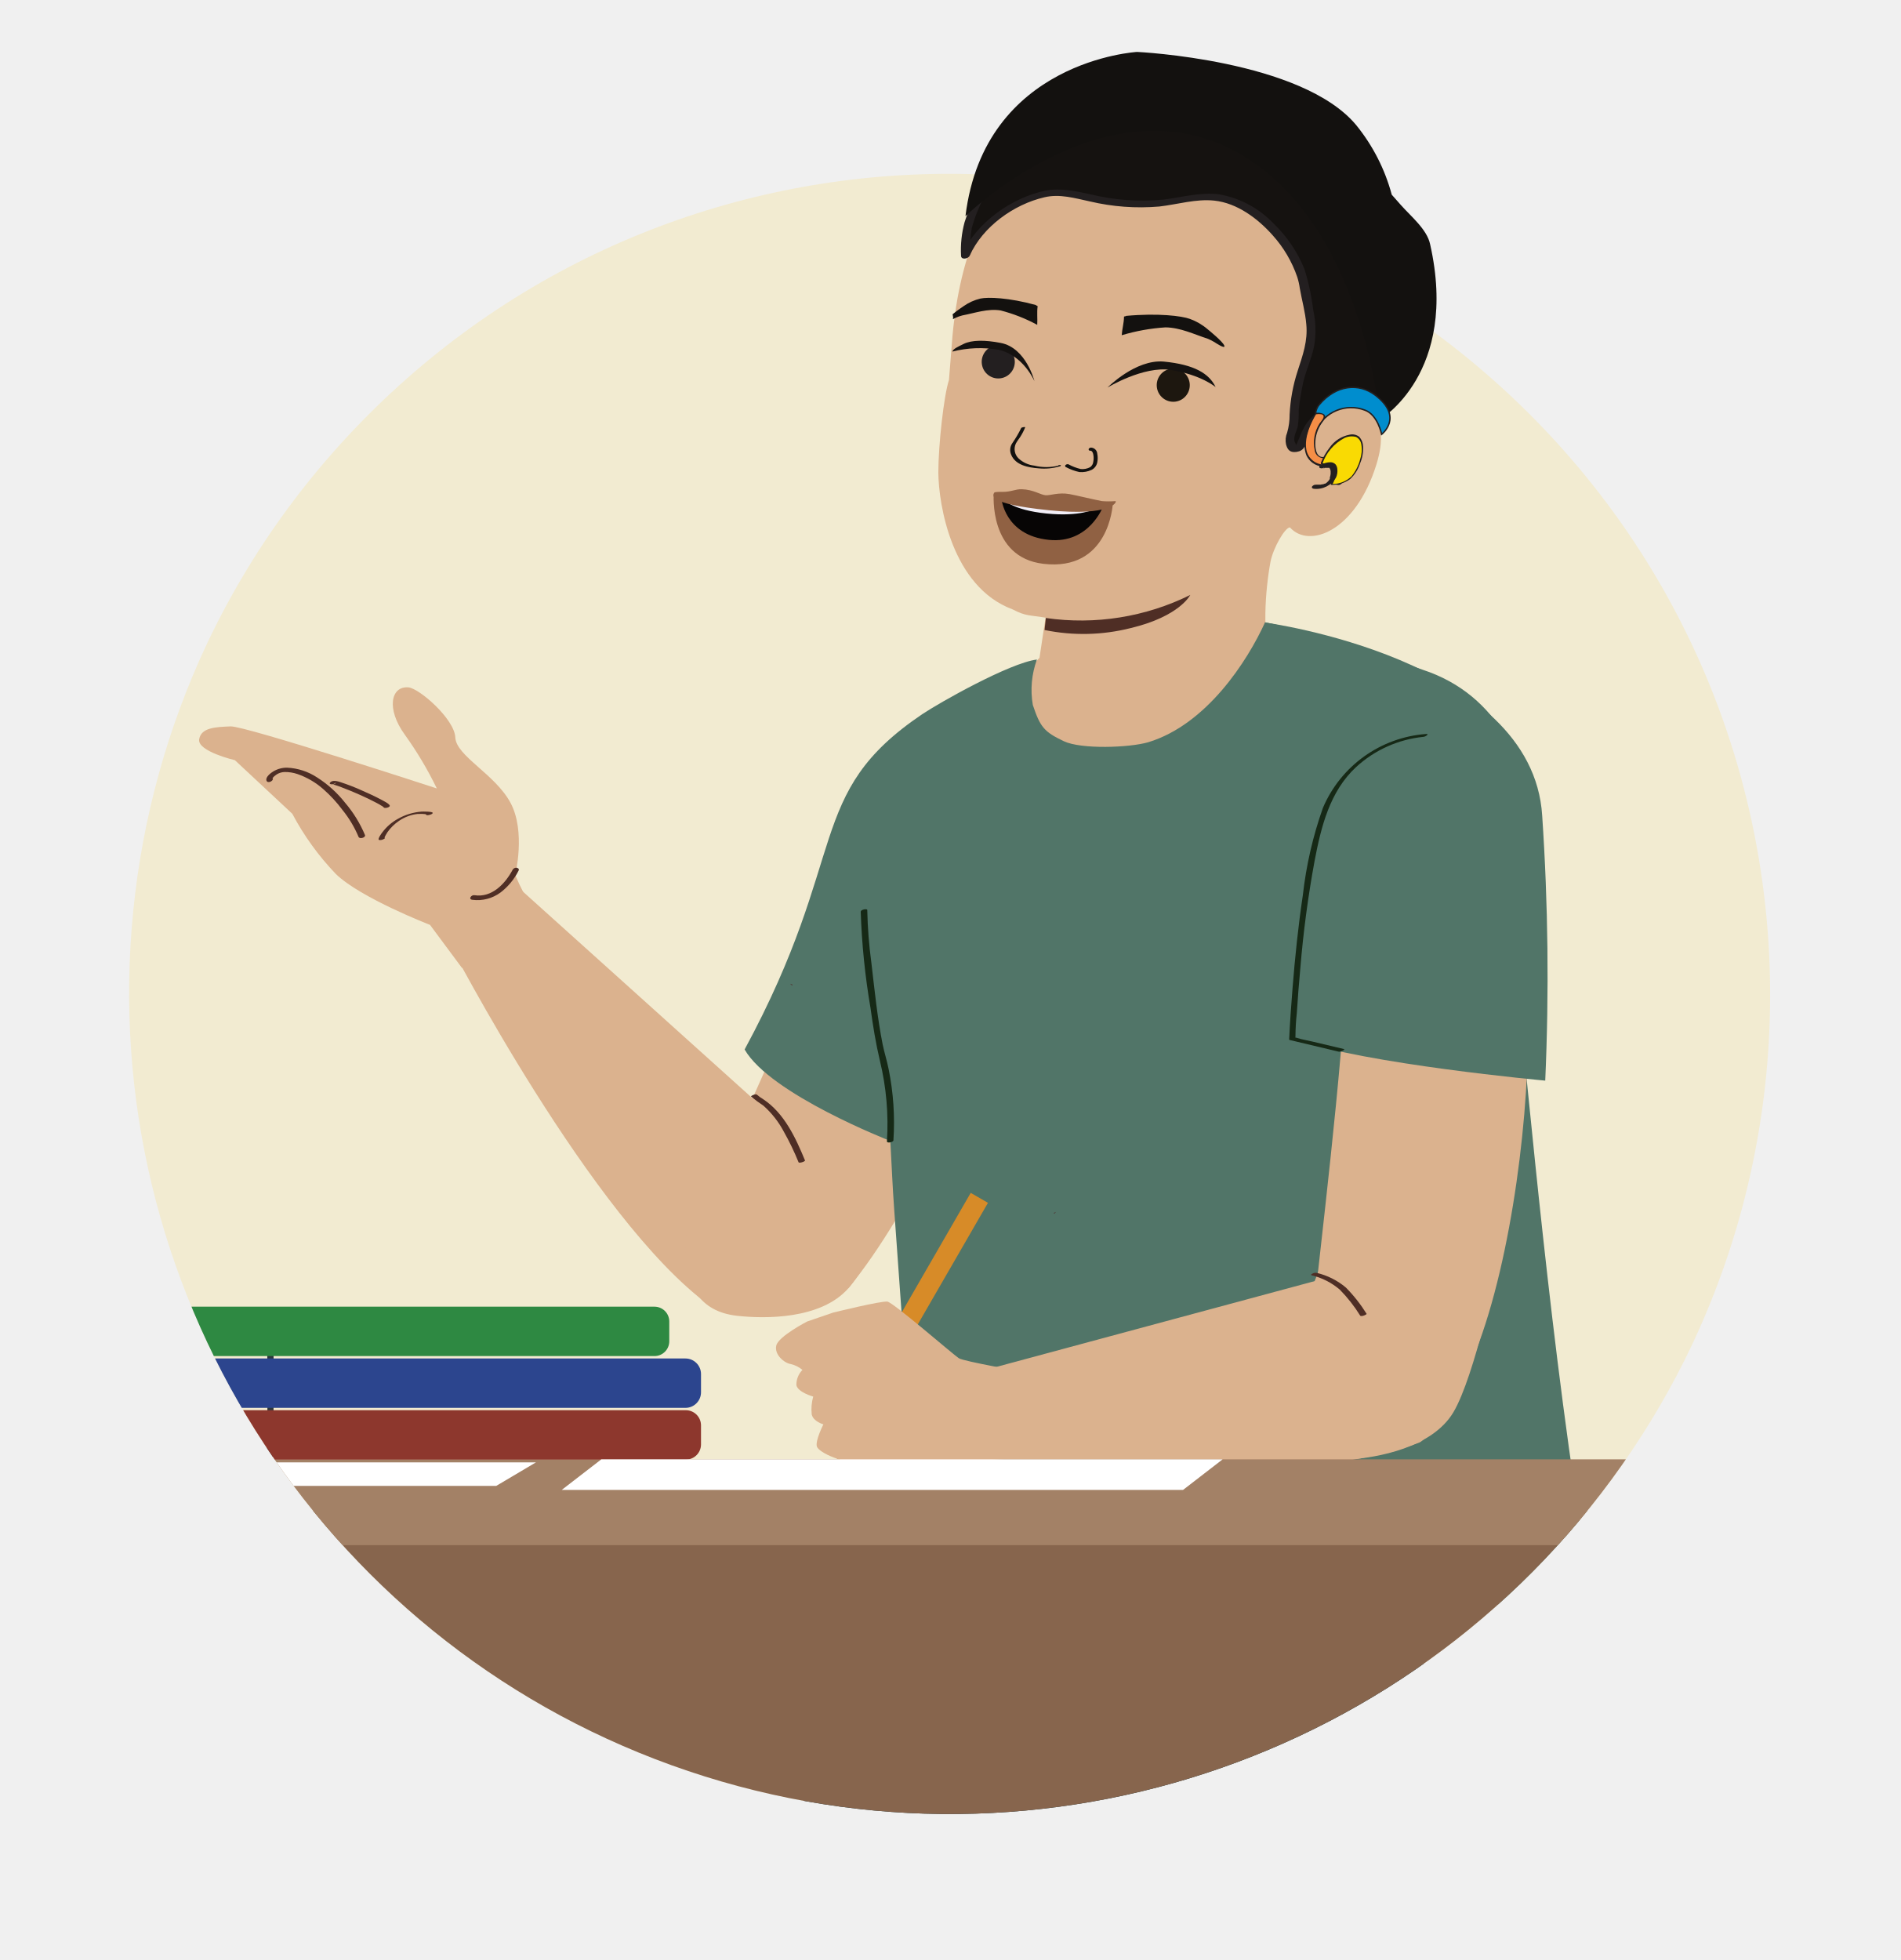
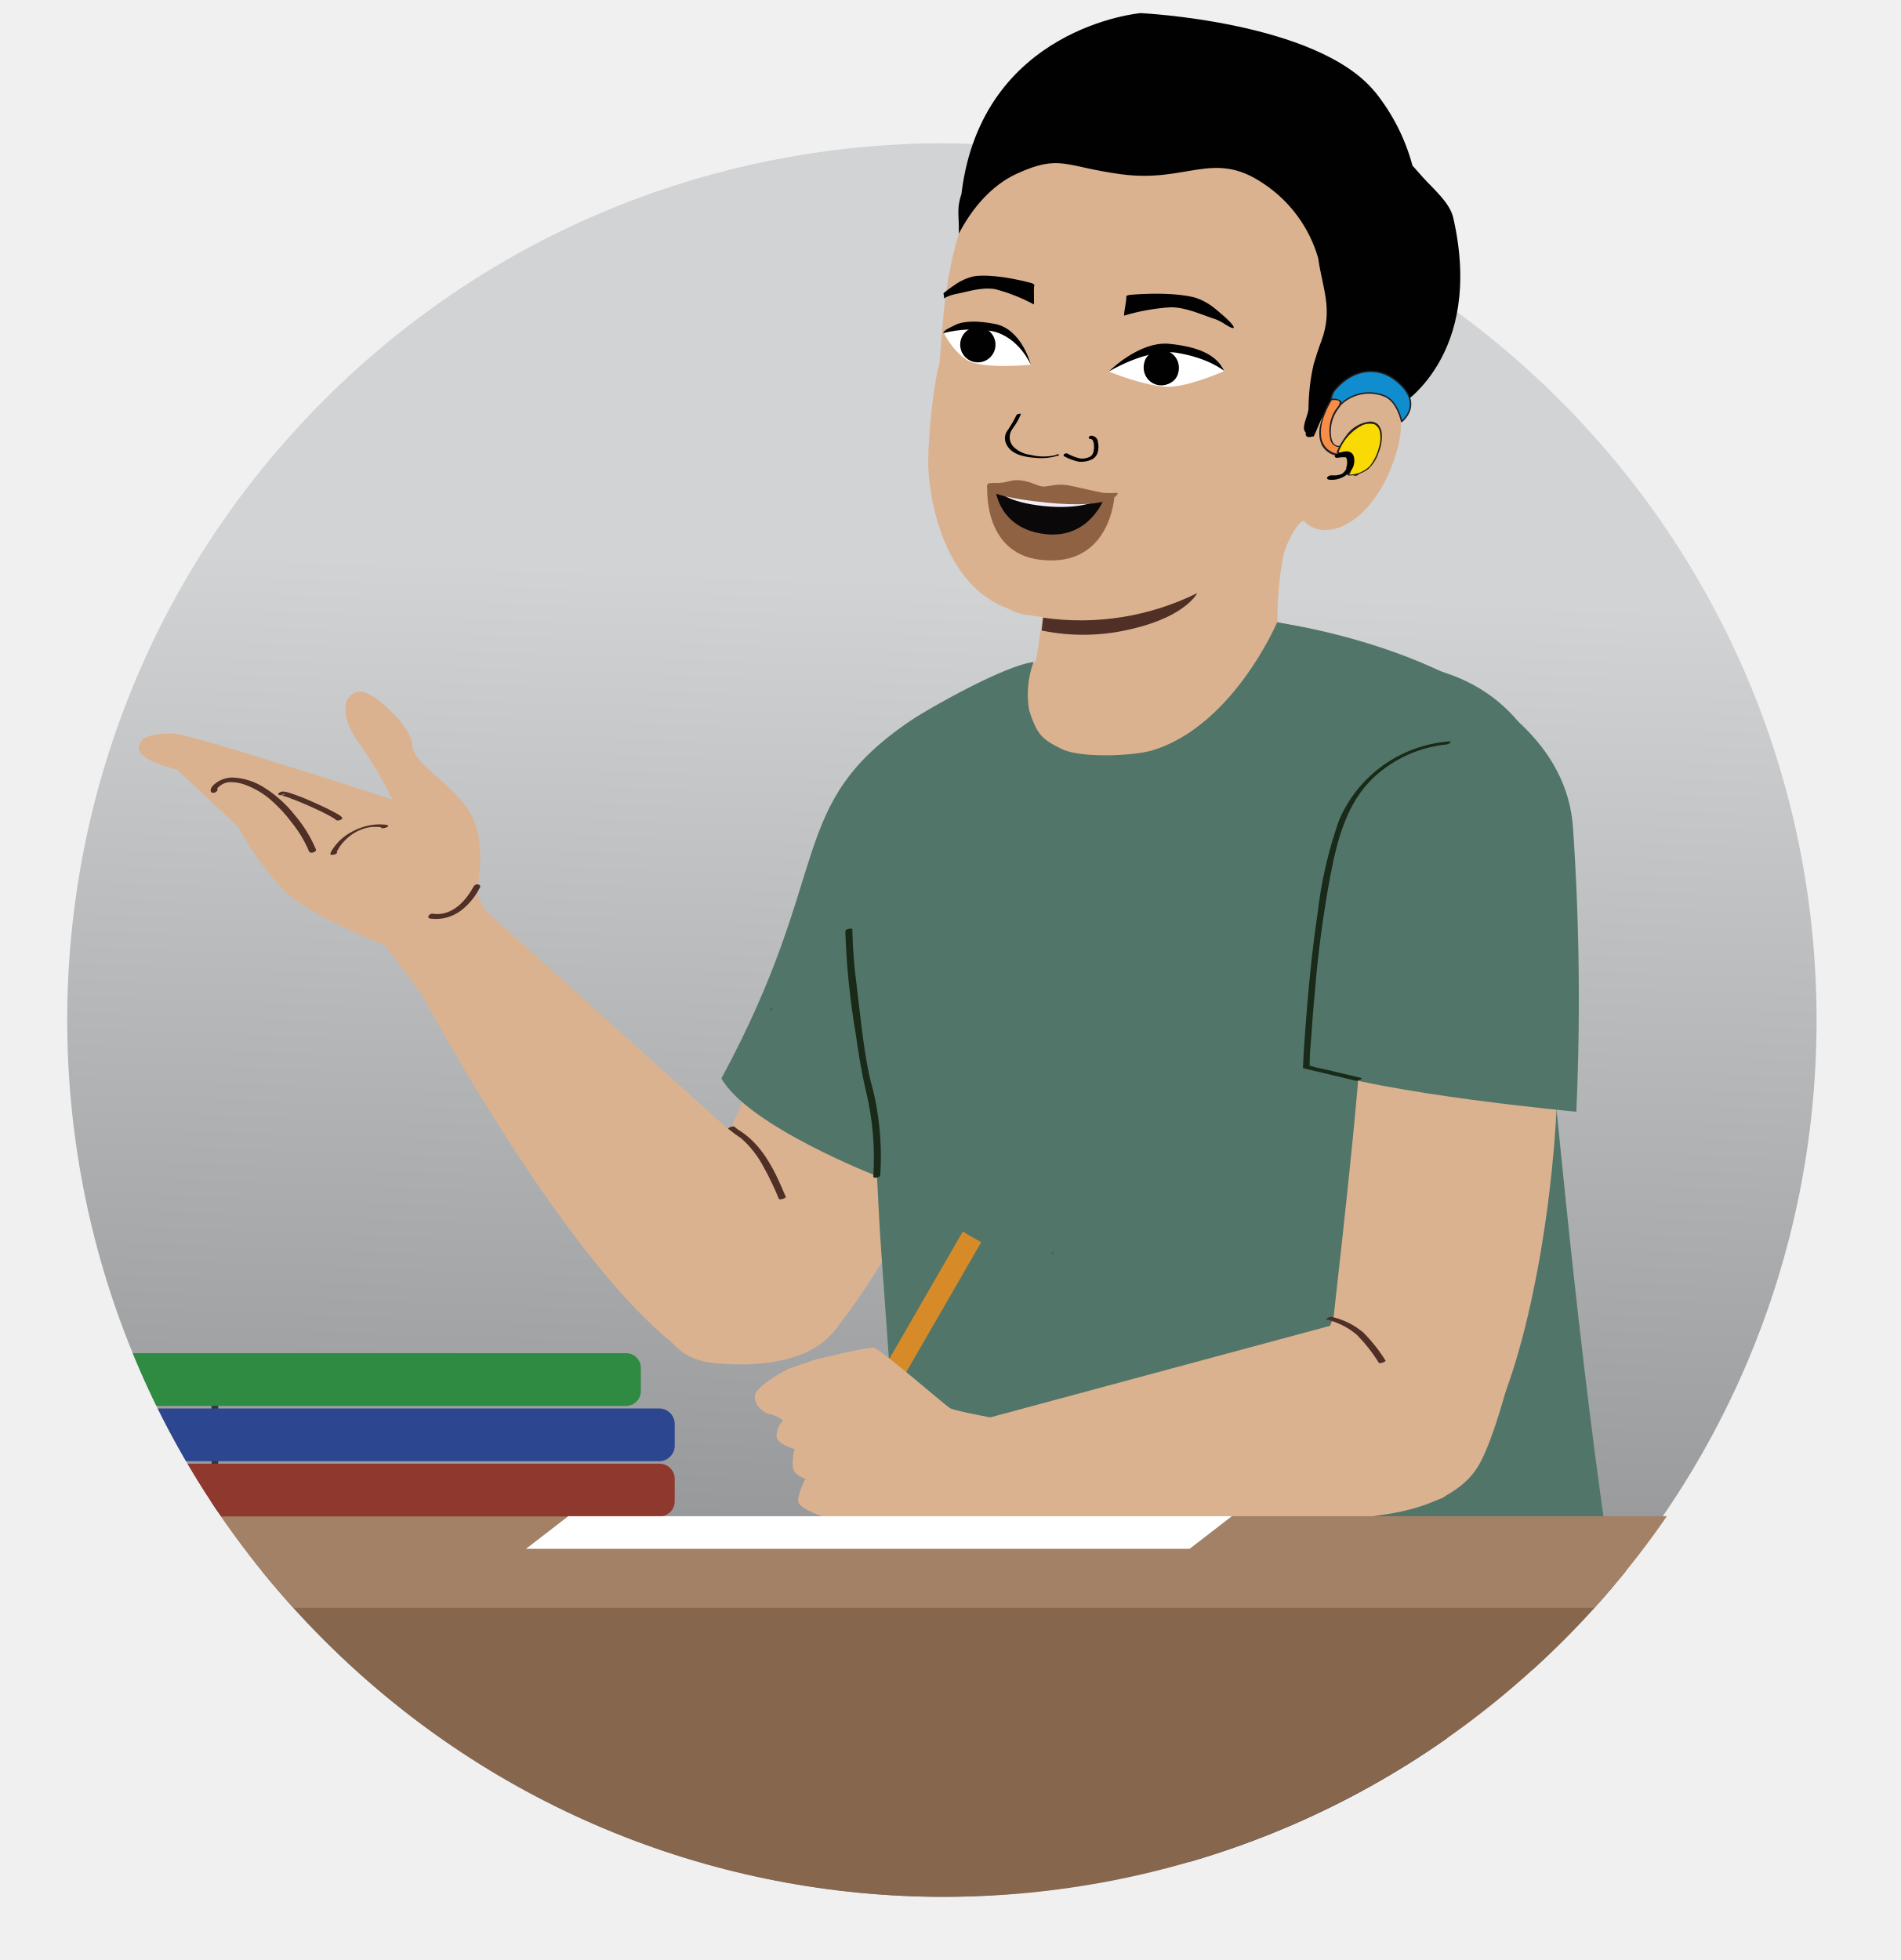
- <svg xmlns="http://www.w3.org/2000/svg" viewBox="0 0 292.89 301.99">
+ <svg xmlns="http://www.w3.org/2000/svg" id="Layer_4" data-name="Layer 4" viewBox="0 0 292.89 301.99">
  <defs>
-     <style>.cls-1{fill:none;}.cls-2{clip-path:url(#clip-path);}.cls-3{fill:#a382ad;}.cls-4{fill:#0a2f44;}.cls-5{clip-path:url(#clip-path-2);}.cls-6{fill:#f2ebd1;}.cls-7{fill:#2d383d;}.cls-8{fill:#dbb28e;}.cls-9{fill:#517568;}.cls-10{fill:#4f2e25;}.cls-11{fill:#231f20;}.cls-12{fill:#151210;}.cls-13{fill:#1d170f;}.cls-14{fill:#906143;}.cls-15{fill:#070505;}.cls-16{fill:#f1eef7;}.cls-17{fill:#13110f;}.cls-18{fill:#162916;}.cls-19{fill:#513835;}.cls-20{fill:#008dce;stroke:#231f20;stroke-miterlimit:10;stroke-width:0.22px;}.cls-21{fill:#f68e46;}.cls-22{fill:#f9da03;}.cls-23{fill:#87654d;}.cls-24{fill:#a38166;}.cls-25{fill:#d78b28;}.cls-26{fill:#2c458e;}.cls-27{fill:#8d372d;}.cls-28{fill:#2e8942;}.cls-29{fill:#fff;}</style>
-     <clipPath id="clip-path">
-       <path class="cls-1" d="M361.2-323.07a49.29,49.29,0,0,0-49.3-49.29,49.09,49.09,0,0,0-31.79,11.63,126,126,0,0,0-47.64-9.3,127,127,0,0,0-29.85,3.55A49.27,49.27,0,0,0,162-387.92a49.3,49.3,0,0,0-49.3,49.3,49,49,0,0,0,10.89,30.88,125.8,125.8,0,0,0-17.43,64.07A126.36,126.36,0,0,0,232.47-117.31,126.36,126.36,0,0,0,358.82-243.67a126.1,126.1,0,0,0-9.27-47.59A49.08,49.08,0,0,0,361.2-323.07Z" />
+     <style>
+       .cls-1 {
+         fill: none;
+       }
+ 
+       .cls-2 {
+         fill: #192a19;
+       }
+ 
+       .cls-3 {
+         fill: #f78e48;
+       }
+ 
+       .cls-4 {
+         fill: #87664e;
+       }
+ 
+       .cls-5 {
+         fill: #010101;
+       }
+ 
+       .cls-6 {
+         fill: #231f20;
+       }
+ 
+       .cls-7 {
+         fill: #527569;
+       }
+ 
+       .cls-8 {
+         fill: url(#linear-gradient);
+       }
+ 
+       .cls-9 {
+         fill: #f1eef7;
+       }
+ 
+       .cls-10 {
+         fill: #2f8a42;
+       }
+ 
+       .cls-11 {
+         fill: #2c468f;
+       }
+ 
+       .cls-12 {
+         fill: #906244;
+       }
+ 
+       .cls-13 {
+         fill: #0a2f44;
+       }
+ 
+       .cls-14 {
+         fill: #fff;
+       }
+ 
+       .cls-15 {
+         fill: #0a0808;
+       }
+ 
+       .cls-16 {
+         fill: #2d383e;
+       }
+ 
+       .cls-17 {
+         fill: #8e382e;
+       }
+ 
+       .cls-18 {
+         fill: #0f8dce;
+         stroke: #231f20;
+         stroke-miterlimit: 10;
+         stroke-width: .22px;
+       }
+ 
+       .cls-19 {
+         fill: #dbb28f;
+       }
+ 
+       .cls-20 {
+         fill: #4f2f26;
+       }
+ 
+       .cls-21 {
+         fill: #d68b28;
+       }
+ 
+       .cls-22 {
+         fill: #523936;
+       }
+ 
+       .cls-23 {
+         fill: #a38166;
+       }
+ 
+       .cls-24 {
+         fill: #f9da04;
+       }
+ 
+       .cls-25 {
+         clip-path: url(#clippath);
+       }
+     </style>
+     <clipPath id="clippath">
+       <path class="cls-1" d="M240.97,61.64c-3.13-3.13-6.37-6.06-9.71-8.82.4-2.53.62-5.12.62-7.76,0-26.96-21.86-48.82-48.82-48.82-18.7,0-34.93,10.51-43.13,25.95-32.71,1.33-65.02,14.47-90,39.45C-2.83,114.4-2.83,199.93,49.92,252.69c52.76,52.76,138.29,52.76,191.05,0,52.76-52.76,52.76-138.29,0-191.05Z" />
    </clipPath>
-     <clipPath id="clip-path-2">
-       <path class="cls-1" d="M240.37,68.23A59.67,59.67,0,1,0,128.19,27.77,126.52,126.52,0,1,0,240.37,68.23Z" />
-     </clipPath>
+     <linearGradient id="linear-gradient" x1="147.4" y1="89.3" x2="137.16" y2="359.28" gradientUnits="userSpaceOnUse">
+       <stop offset="0" stop-color="#d1d3d4" />
+       <stop offset=".94" stop-color="#6d6e71" />
+     </linearGradient>
  </defs>
-   <g id="Layer_9" data-name="Layer 9">
-     <g class="cls-2">
-       <path d="M177.41-102c-5.7,4.4-8.19,11.63-9.08,18.54-.58,4.52-.39,9-.61,13.58L167-54.29l-1.24,25.42L164.66-7c-.11,2.2-.15,4.41-.36,6.6L163,12.29,160.8,35,158.24,61,156,83.4l-1.17,11.92-.06.56c-.06.65,1.74.3,1.8-.25l.82-8.31,2-20.28,2.53-25.68,2.39-24.18L165.9,1.31c.17-1.72.3-3.41.39-5.14l.9-18.48L168.43-48l1-19.62c.42-8.65-.26-17.56,3.2-25.7a20.79,20.79,0,0,1,6.25-8.47c.34-.26.14-.46-.15-.57a1.62,1.62,0,0,0-1.28.34Z" />
-       <path class="cls-3" d="M367.22-117.81c-.78-5-1.75-10-2.85-14.76h0a197.29,197.29,0,0,0-8.61-28.05L350-179.44l-.92-10.86L291.3-179.71c-4.21-3.61-7.93-8.16-12.86-8.26,3.26,12.07-8.29,39.93-9.13,46.21.23.49-4.71,55.86-.22,43.92l2.83,61.09c.22,11.07,1,31.15,2.35,42.16,1,7.9.36,11.69,1.21,19.6,6.66,3.79,17.3,8,23.11,8.18a158.87,158.87,0,0,0,59.2-10.26S367.83-113.84,367.22-117.81Z" />
-       <path class="cls-4" d="M99-137.38l-1,23.27c-.28,15.51,3.07,26.13,7.36,41.05l9.1,63s0,27.39-2.79,50c-2.4,19.62,3.79,54.85,3.79,54.85l6.8,1.29a62.39,62.39,0,0,0,18.65.68l13.34-1.54L166.82-20.82,176-91.9l12.64-42.73Z" />
-       <path class="cls-4" d="M199.18-137.38,190.47-11.54c0,5.49-2.2,10.47-4.73,36.91l-4.79,45L179.23,90l-3.87.67a59.64,59.64,0,0,1-16.16,1l-11.85-.48,13.14-226Z" />
-     </g>
-   </g>
-   <g id="Layer_16" data-name="Layer 16">
-     <g class="cls-5">
-       <circle class="cls-6" cx="146.28" cy="153.27" r="126.49" transform="translate(-65.54 148.33) rotate(-45)" />
-       <path class="cls-7" d="M38.73,269.74a405.21,405.21,0,0,0,3.41-50.33q.06-7,0-14c0-.31-1-.12-1,.26a472.48,472.48,0,0,1-1.77,50.2q-.66,7-1.6,14c-.05.39.92.22,1-.11Z" />
-       <path class="cls-8" d="M130.72,198.5c9.83-12,19.62-33.39,23.57-46.91l-5.19-35c-16.66-7.29-18.64,17.12-18.64,17.12-1,6-15.21,37.06-19.69,47.07C119.32,184.08,125.27,191.13,130.72,198.5Z" />
-       <path class="cls-8" d="M124.13,189.78c1.28-4.44-.73-9.36-1-14.1L78.05,135.1l-8.81,10.27s22,42.55,40,55.7c.77.57,5.69.91,7,1.38C118.89,197.88,122.68,194.82,124.13,189.78Z" />
-       <path class="cls-8" d="M141.54,177.68s-6.58,16-10.82,20.82-12.89,4.71-17.17,4.23c-11.88-1.34-6.89-17.1-6.89-17.1L118,167.3Z" />
-       <path class="cls-4" d="M182.38,275.77l-1.53-52.6,36.31,5.44,3.41,42.3C207.81,272.32,195.11,274.17,182.38,275.77Z" />
-       <path class="cls-4" d="M183.1,278.56c-12.38,1.17-24.77,2.16-37.11,3.69a180.09,180.09,0,0,0-19.7,3.73l-5.2-18c-2.47-9.4-6.31-11-5.93-20.71l8.65-20.11,64.59-5.08-7,35.49Z" />
-       <path class="cls-8" d="M144.59,72.81c0-4.15.84-11.84,1.64-14.27.14-1.9.32-4.11.54-6.78.07-.77.15-1.51.24-2.24a7.29,7.29,0,0,0,.15-1.13c1.79-12.92,6.78-19.25,6.78-19.25a28.66,28.66,0,0,1,26.63-10.52c11.93,1.5,22,9.91,26.8,17.82a18.68,18.68,0,0,1,2.48,13.11,78,78,0,0,1-3.55,12.28c4.19.25,8.13,2.18,5.8,9.72-3.22,10.4-10.42,13-13.33,9.71-.75,0-2.57,3.11-3,5.31-.78,4.21-1.41,11.76.29,15.69l-.24,1.2C185.29,117,179.09,124.88,149.18,113l11-11.65.93-6.18c-2.32-.41-3-.18-5.08-1.28C146.65,90.41,144.63,77.7,144.59,72.81Z" />
-       <path class="cls-9" d="M228.08,153.12c3.16,11,6.34,6.92,6.65,8.4.38,1.81,4.39,48.63,10,80.79-2.68,3.3-16.48,5.17-22.64,6.76a143.42,143.42,0,0,1-27.18,4.06c-8.29.53-15.53-1-23.84-1-9.5,0-20.72,1.14-30.22-2,.65-19.58-2.92-59.37-3.35-68.46-.51-10-.34-5.89-.34-5.89s-18.46-7.17-22.42-14.08c16.34-30.17,9.17-39.37,27.37-51.66,2.58-1.74,13.46-7.9,17.67-8.42a13.64,13.64,0,0,0-.63,7c1.15,3.45,1.77,4.15,4.79,5.59,2.67,1.26,10.08,1,13,.15,9-2.74,15.27-12.49,18-18.48,8.26,1.64,17.75,5.19,24.22,7.29,24.17,7.87,17,44.46,17,44.46C232.28,150.5,228.08,153.12,228.08,153.12Z" />
-       <path class="cls-10" d="M161.16,95.22a38,38,0,0,0,22.25-3.55s-1.6,3.29-9.17,5.1a29.71,29.71,0,0,1-13.28.3Z" />
-       <ellipse class="cls-11" cx="153.82" cy="55.75" rx="2.55" ry="2.56" transform="translate(-6.06 21.03) rotate(-7.67)" />
-       <path class="cls-12" d="M148.47,53c1.29-.64,3.32-.63,5.75-.16,3.91.76,5.18,5.89,5.18,5.89s-1.7-4-5.54-4.84a17,17,0,0,0-7.1.28C146.84,53.76,147.69,53.39,148.47,53Z" />
-       <ellipse class="cls-13" cx="181.19" cy="58.78" rx="2.55" ry="2.56" transform="matrix(0.99, -0.13, 0.13, 0.99, -6.23, 24.71)" />
-       <path class="cls-12" d="M170.66,59.71s4.31-4.37,8.66-4c4.74.46,7,1.85,8,3.93,0,0-2.2-1.88-6.9-2.64C176.18,56.35,170.66,59.71,170.66,59.71Z" />
-       <path class="cls-14" d="M161.83,77.17c3.66.38,9.63.57,9.63.57s-.55,10.33-10.69,9.13c-8.47-1-7.64-10.82-7.64-10.82S158.17,76.8,161.83,77.17Z" />
-       <path class="cls-15" d="M161.79,77.17c1.74.18,8.23.77,8.23.77s-2.12,5.89-8.41,5.24c-6.83-.7-7.3-6.39-7.3-6.39Z" />
-       <path class="cls-16" d="M161.64,78c1.74.17,7.06.43,7.06.43s-2.23,1.22-7.45.69S154.69,77,154.69,77Z" />
-       <path class="cls-14" d="M153.16,76c0-.19.41-.23,1.28-.21,1.45,0,2-.44,3-.41,1.79.05,2.86.84,3.63.92s2-.48,3.74-.17c1,.18,3.59.81,5,1.08a13.71,13.71,0,0,0,2.09,0c.25.09-.59,2.4-10.33,1.4S153.14,76.26,153.16,76Z" />
-       <path class="cls-17" d="M173.2,48.81c0-.09.31-.05.32-.14,4.93-.45,8.56,0,9.85.47a8.82,8.82,0,0,1,2.73,1.6s2.34,1.88,2.56,2.52-1.51-.54-1.51-.54a8.21,8.21,0,0,0-1-.51c-2.2-.72-4.25-1.74-6.56-1.77a30.06,30.06,0,0,0-6.74,1.21C172.91,50.67,173.19,49.79,173.2,48.81Z" />
-       <path class="cls-17" d="M146.86,48.83a2.7,2.7,0,0,0-.07-.41c.75-.62,1.71-1.26,1.71-1.26A7.56,7.56,0,0,1,151.08,46c1.17-.25,4.37-.15,8.55,1,0,.09.27.11.26.2-.13,1,0,1.87-.06,2.85a24.92,24.92,0,0,0-5.65-2.22c-2-.31-3.9.39-5.89.77a5.83,5.83,0,0,0-1,.35l-.46.23C146.87,49.07,146.87,49,146.86,48.83Z" />
-       <path class="cls-18" d="M132.63,140.46a109.08,109.08,0,0,0,1.51,14.86c.38,2.76.81,5.43,1.45,8.13a41.46,41.46,0,0,1,1.08,12.41c0,.33.94.13,1-.14a41.42,41.42,0,0,0-.74-11c-.25-1.28-.66-2.53-.92-3.8-.82-4.14-1.25-8.42-1.74-12.6a71.07,71.07,0,0,1-.63-8.11c0-.24-1-.08-1,.25Z" />
-       <path class="cls-12" d="M199.9,69.12c0-.06.29,0,.32-.06.74-1.45,1.28-3.63,2.64-4.58.63-.43,2-1.87,2.75-2.12a14.29,14.29,0,0,1,3.08-.12,6.82,6.82,0,0,1,3.37.86c.18.1.76.58.94.69,3.9-8.88,5.93-17.75.49-29.81-1.57-3.47-6.27-7.65-7.7-9-8.68-8-17.1-9.45-27.64-9.62-12.22-.2-24.4,6.27-28.58,18.16-1,2.86-.71,2.77-.77,5.8a18.19,18.19,0,0,1,8.64-8.19c6.23-2.81,6.78-1,15,.11,9.54,1.27,13.27-3.56,20.48,1.31a19.35,19.35,0,0,1,7.95,10.81c.58,4.29,2.17,7.28.46,11.92-.42,1.1-.78,2.22-1.11,3.35a29.8,29.8,0,0,0-.75,6.3c.07,1-1.2,2.87-.38,3.59C199.1,68.54,198.84,69.35,199.9,69.12Z" />
-       <path class="cls-11" d="M200,69.58c1.09-.2,1.26-1.36,1.65-2.28A8.71,8.71,0,0,1,204.25,64a5.11,5.11,0,0,1,1.64-1.19,7.38,7.38,0,0,1,2.1-.07,7.58,7.58,0,0,1,4.49,1.44.86.86,0,0,0,1.16-.31c3.18-7.28,4.86-14.89,3-22.77a26.25,26.25,0,0,0-5.49-11.63,54.57,54.57,0,0,0-7.63-7.18c-6.39-4.92-13.93-6.89-21.88-7.29-7.6-.38-15,.73-21.57,4.81a27.37,27.37,0,0,0-8.68,8.52,25.75,25.75,0,0,0-2.76,5.92,16.52,16.52,0,0,0-.54,5.15c0,.69,1.12.48,1.33,0,2-4.48,6.81-7.91,11.5-9,2.37-.57,4.7.14,7,.63a33.92,33.92,0,0,0,10.72.79c2.8-.32,5.65-1.21,8.48-.91,3.53.38,6.7,2.76,9,5.35a18.67,18.67,0,0,1,3.78,6.43,10.3,10.3,0,0,1,.39,1.73c.32,1.85.85,3.68,1,5.55.25,2.57-.54,4.74-1.32,7.15a25.53,25.53,0,0,0-1.25,6.76,9.62,9.62,0,0,1-.38,2.78,3.05,3.05,0,0,0-.17,1.81c.2.72.51,1.31,1.6,1.16.74-.1,1-1.11.12-1-.32,0-.07,0-.18-.13l-.24-.51c-.17-.78.34-1.6.52-2.33a18.43,18.43,0,0,0,.14-2.58c.1-1.2.35-2.4.56-3.58.39-2.15,1.41-4.1,1.82-6.24a14.36,14.36,0,0,0-.16-5.54A34.35,34.35,0,0,0,201,41.45a20.29,20.29,0,0,0-4.74-7,15.23,15.23,0,0,0-8.46-4.52c-2.85-.34-5.67.46-8.48.82A33.52,33.52,0,0,1,168,29.93c-2.31-.49-4.54-1-6.9-.56-5.23,1.09-10.66,4.94-12.91,9.9l1.33,0a17.76,17.76,0,0,1,.22-4.12,23.75,23.75,0,0,1,2.1-5.18,25.28,25.28,0,0,1,7-8.11c6-4.49,13.27-6.2,20.63-6,7.54.23,14.89,1.57,21.25,5.87a50,50,0,0,1,7.75,6.71,28.72,28.72,0,0,1,3.44,4.11,24.27,24.27,0,0,1,2.6,5.95,31,31,0,0,1,1.37,13.38,42.79,42.79,0,0,1-3.54,11.79l1.17-.31a7.92,7.92,0,0,0-4.34-1.67c-1.31,0-3-.25-4.18.38a14.06,14.06,0,0,0-3.18,2.58c-1.12,1.19-1.54,2.86-2.24,4.29l.52-.38-.32.06C198.92,68.82,199.19,69.74,200,69.58Z" />
-       <path class="cls-17" d="M209,19.3A28.82,28.82,0,0,1,214.46,30l1.44,1.63c1.55,1.74,4,3.73,4.47,6,4.49,19.88-7.73,27-7.73,27s-2.5-31-22.64-41.5-41.23,10.18-41.23,10.18C151.69,9.3,175.22,8,175.22,8S200.65,9.18,209,19.3Z" />
-       <path class="cls-17" d="M163.09,71.74a7.68,7.68,0,0,1-3.72,0,4.22,4.22,0,0,1-2.43-1.12,2,2,0,0,1-.41-2.27c.19-.36.44-.68.66-1a9.15,9.15,0,0,0,.79-1.52c0-.08-.56,0-.62.12A17.94,17.94,0,0,1,156,68.27a1.83,1.83,0,0,0-.19,1.78c.65,1.64,2.69,2,4.23,2.11a8.37,8.37,0,0,0,3.23-.3c.07,0,.25-.08.2-.17s-.36,0-.41,0Z" />
-       <path class="cls-17" d="M168,69.44c.29,0,.42.32.47.6a2.85,2.85,0,0,1,0,1.09,1.16,1.16,0,0,1-.5.86,2.58,2.58,0,0,1-1.42.28,7.39,7.39,0,0,1-1.91-.73.46.46,0,0,0-.46.12.19.19,0,0,0,.09.32,7.88,7.88,0,0,0,2.05.75,3.64,3.64,0,0,0,1.92-.35,1.65,1.65,0,0,0,.84-1.13,3.36,3.36,0,0,0,0-1.34,1,1,0,0,0-.9-.94.42.42,0,0,0-.42.2.2.2,0,0,0,.2.27Z" />
-       <path class="cls-19" d="M122.13,151.7a.8.8,0,0,1-.08.16l-.31-.29Z" />
-       <path class="cls-20" d="M212.9,66.92s-.58-3-2.56-3.72a5.92,5.92,0,0,0-7.54,3.1s-.63-2.64.47-3.94c2.62-3.09,6.12-3.41,8.67-1.46C216.35,64.29,212.9,66.92,212.9,66.92Z" />
-       <path class="cls-21" d="M202.8,63.67s-3.48,5.56-.41,7.59c1.81,1.19,2.46-.17,3,.8a2.24,2.24,0,0,1,0,2s1,1.51,1.67-.54c.39-1.23-.51-3.69-2.5-3.2,0,0-1.81,1-2-1.55a5.62,5.62,0,0,1,1.2-4C204.84,63.49,202.8,63.67,202.8,63.67Z" />
-       <path class="cls-11" d="M202.71,63.61a11.88,11.88,0,0,0-1.58,3.91,4.52,4.52,0,0,0,.18,2.65,3,3,0,0,0,2.43,1.71c.39,0,1-.21,1.31,0s.52.9.51,1.3a2.14,2.14,0,0,1-.21.86.17.17,0,0,0,0,.12,1.46,1.46,0,0,0,.66.54c.54.18.9-.32,1.09-.76a2.94,2.94,0,0,0-.92-3.42,1.9,1.9,0,0,0-1.62-.25,1.61,1.61,0,0,1-.94.13c-.85-.21-.94-1.38-.94-2.09a5.53,5.53,0,0,1,1-3.13c.26-.38.86-1,.28-1.39a1.89,1.89,0,0,0-1.15-.18c-.14,0-.14.23,0,.22a2.4,2.4,0,0,1,.8,0c.84.24-.06,1.07-.31,1.47a5.52,5.52,0,0,0-.71,4.08,1.38,1.38,0,0,0,1.52,1.21,3.77,3.77,0,0,0,.57-.18,1.72,1.72,0,0,1,1.73.55,2.85,2.85,0,0,1,.69,1.72c0,.54-.11,1.49-.66,1.75-.34.15-.69-.15-.87-.41,0-.06,0,.14,0,0s.07-.16.09-.23a2.49,2.49,0,0,0,.13-.94,1.51,1.51,0,0,0-.65-1.27c-.33-.15-.74,0-1.08,0a2.79,2.79,0,0,1-2.77-2.35c-.3-1.89.64-4,1.62-5.6C203,63.6,202.78,63.49,202.71,63.61Z" />
-       <path class="cls-22" d="M203.65,71.45s1.82-4.65,5.08-4.3c1.34.15,1.92,2.75-.09,5.92-1.06,1.68-3.48,1.61-3.48,1.61s1.52-2.62-.55-3A2.6,2.6,0,0,1,203.65,71.45Z" />
-       <path class="cls-11" d="M203.76,71.48a7.05,7.05,0,0,1,3.42-4,2.67,2.67,0,0,1,1.78-.16,1.54,1.54,0,0,1,.81,1.17,4.65,4.65,0,0,1-.18,2.28,6.93,6.93,0,0,1-1.32,2.61,4.19,4.19,0,0,1-3.11,1.19l.09.16a3.53,3.53,0,0,0,.55-2,1.2,1.2,0,0,0-.63-1c-.45-.24-1-.14-1.47-.43-.11-.08-.22.11-.11.19a3.63,3.63,0,0,0,1.17.32,1,1,0,0,1,.83,1,3.58,3.58,0,0,1-.53,1.73.12.12,0,0,0,.1.17,4.68,4.68,0,0,0,2.89-.9,5.69,5.69,0,0,0,1.54-2.44,5.9,5.9,0,0,0,.45-2.56,2.32,2.32,0,0,0-.57-1.49,1.74,1.74,0,0,0-1.48-.35,4.84,4.84,0,0,0-3.11,2,9.74,9.74,0,0,0-1.34,2.32C203.49,71.55,203.7,71.61,203.76,71.48Z" />
-       <path class="cls-11" d="M204,72.18c.06,0-.13.07-.08,0l.05,0,.21-.1.12,0c.09,0-.1,0,0,0l.07,0,.15,0c.06,0,0,0,0,0h.17c-.09,0-.07,0,0,0h.08c-.09,0-.05,0,0,0l.08,0c-.09,0,0,0,0,0l0,0h0s0,0,0,0a1,1,0,0,1,.19.49s0,.07,0,.11,0,.16,0,.08a2.35,2.35,0,0,1,0,.26,2.8,2.8,0,0,1-.12.56c0,.05,0-.08,0,0l0,.07a.69.69,0,0,1,0,.13l-.18.28h0l-.06.06a.52.52,0,0,1-.1.11l-.13.12h0l-.1.08-.17.1c-.09.06.1,0,0,0l-.09,0a1.89,1.89,0,0,0-.21.09h0l-.15,0-.23.06c-.13,0,.07,0,0,0l-.15,0-.27,0h-.27a.71.71,0,0,0-.63.28c-.11.2.09.34.28.35a3.51,3.51,0,0,0,3.41-1.73,2.46,2.46,0,0,0,.2-1.34,1.35,1.35,0,0,0-.24-.65,1.05,1.05,0,0,0-.81-.37,3,3,0,0,0-1.56.45c-.16.09-.26.32-.07.44a.72.72,0,0,0,.68-.08Z" />
-       <path class="cls-19" d="M162.37,186.88a.67.67,0,0,0,.09.14l.27-.29Z" />
-       <path class="cls-8" d="M227.4,208.21c5.66-14.48,8.44-37.8,8-51.88l-15.66-31.71c-18.1-1.83-12.5,22-12.5,22,.89,6-3.12,39.94-4.31,50.83C212.13,198,220,202.87,227.4,208.21Z" />
-       <path class="cls-8" d="M217.35,203.6c-3-3.49-8.25-4.48-12.36-6.86L146.4,212.53l3.83,13s47.68,4.66,68.5-3.28c.9-.34,3.86-4.28,5-5.13C221.29,212.41,220.79,207.56,217.35,203.6Z" />
-       <path class="cls-9" d="M194.94,95.92s41.19,5.51,42.7,29.75a365.16,365.16,0,0,1,.47,40.83s-27.85-2.55-38.5-6.36-7-38.41-7-38.41" />
-       <path class="cls-18" d="M207.08,161.63l-4.85-1.15c-.8-.19-1.65-.32-2.42-.58-.37-.12-.17.11-.19-.27a34.84,34.84,0,0,1,.21-3.54q.22-3.45.54-6.89a164.94,164.94,0,0,1,2.2-16.56c1-5.24,2.33-10.69,6.39-14.45a18,18,0,0,1,10.38-4.66c.29,0,1-.49.4-.44a18.78,18.78,0,0,0-15.89,11.39,60.48,60.48,0,0,0-3.09,13.43c-.71,4.76-1.21,9.56-1.59,14.36-.21,2.63-.4,5.26-.52,7.89a.14.14,0,0,0,.09.08l7.56,1.8c.24.06,1.09-.33.78-.41Z" />
-       <path class="cls-8" d="M230.78,195.14s-3.54,16.93-6.82,22.45-11.81,7-16.11,7.29c-11.92.87-9.9-15.54-9.9-15.54l7.78-20.09Z" />
-       <rect class="cls-23" x="-268.32" y="232.71" width="597.59" height="49.07" transform="translate(60.95 514.5) rotate(180)" />
-       <rect class="cls-24" x="-277.92" y="224.85" width="626.26" height="13.22" />
-       <path class="cls-10" d="M202.07,196.48a10.47,10.47,0,0,1,4.38,2.22,22.91,22.91,0,0,1,3.14,4c.16.23,1-.15,1-.26a23.26,23.26,0,0,0-3.2-4.06,10.85,10.85,0,0,0-4.49-2.26,1,1,0,0,0-.67.12c-.09.05-.33.19-.12.25Z" />
-       <rect class="cls-25" x="137.94" y="181.5" width="3.07" height="45.74" transform="translate(120.87 -42.36) rotate(30)" />
-       <path class="cls-8" d="M157.87,211.39s-9.31-1.61-10.12-2.12-10.07-8.57-11-8.72-8.37,1.69-8.37,1.69l-4,1.37s-4.42,2.28-4.76,3.7,1.26,2.72,2.23,2.86a4.25,4.25,0,0,1,1.8.9,3.25,3.25,0,0,0-.93,2.36c.23,1.1,2.59,1.75,2.59,1.75a7.28,7.28,0,0,0-.23,2.75c.24,1.1,1.8,1.53,1.8,1.53s-1.3,2.54-1,3.43,4,2.75,8.33,2.68c3.16.28,3.78.47,5.31.32,2.49-.3,16.32-1.16,16.32-1.16l.53-10.14" />
-       <path class="cls-10" d="M115.72,168.94a22.67,22.67,0,0,0,1.92,1.42,14.35,14.35,0,0,1,3.14,4,40.8,40.8,0,0,1,2.27,4.71c.08.21,1-.1,1-.26-1.44-3.49-3.18-7.27-6.42-9.43a6.87,6.87,0,0,1-1-.72c-.16-.17-1,.18-.9.32Z" />
-       <rect class="cls-26" x="13.24" y="209.31" width="94.78" height="7.61" rx="2.4" />
-       <rect class="cls-27" x="17.51" y="217.28" width="90.51" height="7.61" rx="2.34" />
-       <rect class="cls-28" x="17.51" y="201.33" width="85.62" height="7.61" rx="2.28" />
-       <polygon class="cls-29" points="182.3 229.56 86.56 229.56 92.66 224.85 188.4 224.85 182.3 229.56" />
-       <polygon class="cls-29" points="76.47 228.94 -19.27 228.94 -13.16 225.32 82.58 225.32 76.47 228.94" />
-       <path class="cls-8" d="M71.19,149.14l-4.93-6.64s-10.67-4.12-14.49-7.82a41.41,41.41,0,0,1-6.73-9.3l-8.84-8.25s-5.8-1.36-5.51-3.21,2.6-1.9,4.84-2,31.78,9.56,31.78,9.56a56.16,56.16,0,0,0-4.93-8.28c-2.91-4-2.14-7.53.56-7.29,1.66.14,7.09,4.86,7.22,7.72s6.13,5.63,8.51,10.07.72,11.11.72,11.11a38,38,0,0,0,3,5.72C80.34,145,71.19,149.14,71.19,149.14Z" />
-       <path class="cls-10" d="M42,120c-.05-.23.55-.62.7-.72a2.44,2.44,0,0,1,1.13-.33,5.87,5.87,0,0,1,2,.31,11.88,11.88,0,0,1,4,2.34,20.51,20.51,0,0,1,2.93,3.18,17.07,17.07,0,0,1,2.49,4.16c.15.39,1.1.12,1-.26a18.94,18.94,0,0,0-3.08-5,17.32,17.32,0,0,0-4.3-3.89,9.16,9.16,0,0,0-4.63-1.51,4.08,4.08,0,0,0-2.1.56c-.38.23-1.22.84-1.09,1.39s1.06.15,1-.26Z" />
-       <path class="cls-10" d="M51.75,120.63c-.28.37-.8.16-.45.24l.35.09c.34.1.68.22,1,.35.93.35,1.85.73,2.77,1.14s1.73.79,2.57,1.24a6.94,6.94,0,0,1,.8.46c.09,0,.16.12.25.17s0,.11.07,0c-.07.3.89.15.95-.14s-1-.79-1.2-.91c-1.06-.57-2.16-1.07-3.26-1.55a31.08,31.08,0,0,0-3.08-1.19c-.46-.15-1.3-.43-1.67.07-.14.18.11.23.24.24a.89.89,0,0,0,.64-.25Z" />
-       <path class="cls-10" d="M59.26,129.09c-.09,0,.38-.79.45-.88a6.93,6.93,0,0,1,1.77-1.73,6.24,6.24,0,0,1,2.87-1.07c.12,0,1.35-.06,1.33.12s.93,0,1-.26-1.57-.23-1.72-.22a8.72,8.72,0,0,0-3.64,1.11,7.57,7.57,0,0,0-2.38,2.05c-.08.1-.81,1.07-.55,1.2a1,1,0,0,0,.62-.07s.42-.19.29-.25Z" />
-       <path class="cls-10" d="M79,134c-1.15,2.16-3.2,4.35-5.89,3.93-.48-.08-1,.61-.33.71a6,6,0,0,0,4.35-1.13,9.65,9.65,0,0,0,2.79-3.39c.12-.22-.1-.39-.29-.42a.62.62,0,0,0-.63.3Z" />
-     </g>
+   <g class="cls-25">
+     <circle class="cls-8" cx="144.83" cy="157.17" r="135.09" />
+     <path class="cls-16" d="M29.97,281.55c2.33-17.82,3.55-35.78,3.64-53.75.04-4.98.04-9.97,0-14.95,0-.33-1.07-.13-1.07.28.32,17.89-.31,35.79-1.89,53.61-.47,4.98-1.04,9.97-1.71,14.95-.05.42.98.23,1.07-.12l-.04-.02Z" />
+     <path class="cls-19" d="M128.22,205.47c10.5-12.82,20.95-35.66,25.17-50.1l-5.54-37.38c-17.79-7.79-19.91,18.28-19.91,18.28-1.07,6.41-16.24,39.58-21.03,50.27,9.13,3.52,15.49,11.05,21.31,18.92Z" />
+     <path class="cls-19" d="M121.18,196.15c1.37-4.74-.78-10-1.07-15.06l-48.14-43.34-9.41,10.97s23.5,45.44,42.72,59.49c.82.61,6.08.97,7.48,1.47,2.83-4.88,6.88-8.15,8.43-13.53Z" />
+     <path class="cls-19" d="M139.77,183.23s-7.03,17.09-11.56,22.24-13.77,5.03-18.34,4.52c-12.69-1.43-7.36-18.26-7.36-18.26l12.11-19.58,25.14,11.09Z" />
+     <path class="cls-13" d="M183.39,287.99l-1.63-56.18,38.78,5.81,3.64,45.18c-13.63,1.51-27.19,3.48-40.79,5.19Z" />
+     <path class="cls-19" d="M143.03,71.23c0-4.43.9-12.64,1.75-15.24.15-2.03.34-4.39.58-7.24.07-.82.16-1.61.26-2.39.08-.4.14-.8.16-1.21,1.91-13.8,7.24-20.56,7.24-20.56,6.8-8.55,17.63-12.83,28.44-11.24,12.74,1.6,23.5,10.58,28.62,19.03,2.58,4.18,3.52,9.17,2.65,14-.9,4.47-2.17,8.85-3.79,13.11,4.47.27,8.68,2.33,6.19,10.38-3.44,11.11-11.13,13.88-14.24,10.37-.8,0-2.74,3.32-3.2,5.67-.83,4.5-1.51,12.56.31,16.76l-.26,1.28c-11.25,14.46-17.87,22.88-49.81,10.19l11.75-12.44.99-6.6c-2.48-.44-3.2-.19-5.43-1.37-10.02-3.72-12.18-17.29-12.22-22.51Z" />
+     <path class="cls-7" d="M232.2,157c3.37,11.75,6.77,7.39,7.1,8.97.41,1.93,4.69,51.94,10.68,86.28-2.86,3.52-17.6,5.52-24.18,7.22-9.51,2.37-19.24,3.82-29.03,4.34-8.85.57-16.59-1.07-25.46-1.07-10.15,0-22.13,1.22-32.27-2.14.69-20.91-3.12-63.41-3.58-73.11-.54-10.68-.36-6.29-.36-6.29,0,0-19.72-7.66-23.94-15.04,17.45-32.22,9.79-42.05,29.23-55.17,2.76-1.86,14.38-8.44,18.87-8.99-.87,2.39-1.11,4.97-.67,7.48,1.23,3.68,1.89,4.43,5.12,5.97,2.85,1.35,10.77,1.07,13.88.16,9.61-2.93,16.31-13.34,19.22-19.74,8.82,1.75,18.96,5.54,25.87,7.79,25.81,8.41,18.16,47.48,18.16,47.48-4.14,3.07-8.63,5.86-8.63,5.86Z" />
+     <path class="cls-20" d="M160.73,95.17c8.12,1.17,16.41-.15,23.76-3.79,0,0-1.71,3.51-9.79,5.45-4.64,1.18-9.49,1.29-14.18.32l.21-1.98Z" />
+     <path class="cls-12" d="M161.44,75.89c3.91.41,10.28.61,10.28.61,0,0-.59,11.03-11.42,9.75-9.05-1.07-8.16-11.56-8.16-11.56,0,0,5.38.8,9.29,1.2Z" />
+     <path class="cls-15" d="M161.4,75.89c1.86.19,8.79.82,8.79.82,0,0-2.26,6.29-8.98,5.6-7.29-.75-7.8-6.82-7.8-6.82l7.99.41Z" />
+     <path class="cls-9" d="M161.24,76.77c1.86.18,7.54.46,7.54.46,0,0-2.38,1.3-7.96.74-5.57-.57-7.01-2.26-7.01-2.26l7.42,1.07Z" />
+     <path class="cls-12" d="M152.18,74.64c0-.2.44-.25,1.37-.22,1.55,0,2.14-.47,3.2-.44,1.91.05,3.05.9,3.88.98s2.14-.51,3.99-.18c1.07.19,3.83.87,5.34,1.15.74.06,1.49.06,2.23,0,.27.1-.63,2.56-11.03,1.5-10.4-1.07-9-2.51-8.98-2.79Z" />
+     <path class="cls-5" d="M173.58,45.6c0-.1.33-.05.34-.15,5.27-.48,9.14,0,10.52.5,1.07.39,2.05.97,2.92,1.71,0,0,2.5,2.01,2.73,2.69s-1.61-.58-1.61-.58c-.34-.21-.7-.39-1.07-.54-2.35-.77-4.54-1.86-7.01-1.89-2.44.16-4.86.59-7.2,1.29.06-1.05.36-1.99.37-3.03Z" />
+     <path class="cls-5" d="M145.45,45.62c-.01-.15-.04-.29-.07-.44.8-.66,1.83-1.35,1.83-1.35.83-.58,1.77-1,2.76-1.24,1.25-.27,4.67-.16,9.13,1.07,0,.1.29.12.28.21-.14,1.07,0,2-.06,3.04-1.91-1.03-3.93-1.83-6.03-2.37-2.14-.33-4.17.42-6.29.82-.37.09-.72.22-1.07.37l-.49.25c.04-.12.04-.19.03-.37Z" />
+     <path class="cls-2" d="M130.26,143.48c.17,5.32.71,10.62,1.61,15.87.41,2.95.87,5.8,1.55,8.68,1.05,4.33,1.44,8.8,1.15,13.25,0,.35,1,.14,1.07-.15.26-3.93,0-7.88-.79-11.75-.27-1.37-.7-2.7-.98-4.06-.88-4.42-1.33-8.99-1.86-13.46-.39-2.87-.61-5.76-.67-8.66,0-.26-1.07-.09-1.07.27h-.01Z" />
+     <path class="cls-5" d="M202.1,67.29c0-.06.31,0,.34-.06.79-1.55,1.37-3.88,2.82-4.89.67-.46,2.14-2,2.94-2.26,1.09-.16,2.19-.2,3.29-.13,1.26-.01,2.5.31,3.6.92.19.11.81.62,1,.74,4.17-9.48,6.33-18.96.52-31.84-1.68-3.71-6.7-8.17-8.22-9.61-9.27-8.54-18.26-10.09-29.52-10.27-13.05-.21-26.06,6.7-30.52,19.39-1.07,3.05-.53,3.48-.6,6.72,2.01-3.87,5.03-7.47,9-9.27,6.65-3,7.24-1.07,16.02.12,10.19,1.36,14.17-3.8,21.87,1.4,4.12,2.71,7.13,6.81,8.49,11.54.62,4.58,2.32,7.77.49,12.73-.45,1.17-.83,2.37-1.19,3.58-.51,2.21-.77,4.46-.8,6.73.07,1.07-1.28,3.07-.41,3.83.01.02-.27.89.87.64Z" />
+     <path class="cls-5" d="M211.82,14.08c2.72,3.36,4.71,7.25,5.83,11.43l1.54,1.74c1.66,1.86,4.27,3.98,4.77,6.41,4.8,21.23-8.26,28.84-8.26,28.84,0,0-2.67-33.11-24.18-44.32s-43.36,11.64-43.36,11.64c3.12-25.64,27.57-27.8,27.57-27.8,0,0,27.16,1.26,36.08,12.07Z" />
+     <path class="cls-5" d="M162.79,70.09c-1.3.33-2.67.33-3.97,0-.97-.11-1.88-.53-2.6-1.2-.64-.63-.82-1.6-.44-2.42.2-.38.47-.73.7-1.07.33-.51.61-1.06.84-1.62,0-.09-.6,0-.66.13-.42.86-.91,1.69-1.45,2.48-.39.56-.47,1.28-.2,1.9.69,1.75,2.87,2.14,4.52,2.25,1.16.12,2.33.01,3.45-.32.07,0,.27-.09.21-.18s-.38,0-.44,0l.03.05Z" />
+     <path class="cls-5" d="M168.03,67.63c.31,0,.45.34.5.64.07.38.07.78,0,1.16-.03.37-.23.71-.53.92-.47.24-.99.35-1.52.3-.71-.16-1.4-.43-2.04-.78-.17-.05-.36,0-.49.13-.08.08-.08.21,0,.29.03.03.06.05.1.05.69.37,1.43.64,2.19.8.7.06,1.41-.06,2.05-.37.46-.25.79-.69.9-1.21.1-.47.1-.96,0-1.43-.03-.53-.44-.95-.96-1-.18-.03-.36.06-.45.21-.04.11.01.23.12.28.03.01.06.02.09.01h.04Z" />
+     <path class="cls-22" d="M119.04,155.49c-.02.06-.05.12-.09.17l-.33-.31.42.14Z" />
+     <path class="cls-18" d="M215.98,64.94s-.62-3.2-2.73-3.97c-3.14-1.21-6.68.24-8.05,3.31,0,0-.67-2.82.5-4.21,2.8-3.3,6.54-3.64,9.26-1.56,4.71,3.62,1.03,6.43,1.03,6.43Z" />
+     <path class="cls-3" d="M205.2,61.47s-3.72,5.94-.44,8.11c1.93,1.27,2.63-.18,3.2.85.34.67.34,1.46,0,2.14,0,0,1.07,1.61,1.78-.58.42-1.31-.54-3.94-2.67-3.42,0,0-1.93,1.07-2.14-1.66-.14-1.54.32-3.07,1.28-4.27,1.15-1.37-1.03-1.17-1.03-1.17Z" />
+     <path class="cls-6" d="M205.1,61.41c-.81,1.28-1.38,2.69-1.69,4.18-.22.94-.15,1.93.19,2.83.48,1.02,1.47,1.72,2.6,1.83.42,0,1.07-.22,1.4,0s.56.96.54,1.39c0,.32-.09.63-.22.92-.02.04-.02.09,0,.13.17.26.42.46.7.58.58.19.96-.34,1.16-.81.52-1.3.12-2.79-.98-3.65-.51-.35-1.14-.44-1.73-.27-.31.15-.66.19-1,.14-.91-.22-1-1.47-1-2.23,0-1.2.38-2.36,1.07-3.34.28-.41.92-1.07.3-1.48-.38-.19-.81-.26-1.23-.19-.15,0-.15.25,0,.23.28-.05.57-.05.85,0,.9.26-.06,1.14-.33,1.57-.81,1.3-1.08,2.86-.76,4.36.09.8.82,1.38,1.62,1.29.21-.05.41-.11.61-.19.68-.17,1.39.06,1.85.59.44.51.7,1.16.74,1.84,0,.58-.12,1.59-.7,1.87-.36.16-.74-.16-.93-.44,0-.06,0,.15,0,0s.07-.17.1-.25c.11-.32.16-.66.14-1,.01-.54-.25-1.05-.69-1.36-.35-.16-.79,0-1.15,0-1.47,0-2.73-1.06-2.96-2.51-.32-2.02.68-4.27,1.73-5.98.1-.03-.14-.15-.21-.02Z" />
+     <path class="cls-24" d="M206.1,69.78s1.94-4.97,5.43-4.59c1.43.16,2.05,2.94-.1,6.32-1.13,1.79-3.72,1.72-3.72,1.72,0,0,1.62-2.8-.59-3.2-.35-.02-.7-.1-1.03-.25Z" />
+     <path class="cls-6" d="M206.22,69.81c.62-1.84,1.93-3.37,3.65-4.27.6-.27,1.27-.33,1.9-.17.48.25.8.72.87,1.25.14.82.07,1.65-.19,2.44-.27,1.02-.75,1.97-1.41,2.79-.88.86-2.09,1.32-3.32,1.27l.1.17c.41-.64.61-1.38.59-2.14-.02-.45-.28-.85-.67-1.07-.48-.26-1.07-.15-1.57-.46-.12-.09-.23.12-.12.2.39.18.82.3,1.25.34.52.09.89.54.89,1.07-.03.65-.22,1.29-.57,1.85-.03.06,0,.14.06.17.01,0,.03.01.04.01,1.11.03,2.19-.31,3.09-.96.76-.71,1.33-1.61,1.64-2.61.36-.86.53-1.8.48-2.73,0-.59-.22-1.15-.61-1.59-.44-.36-1.02-.5-1.58-.37-1.35.24-2.54,1.01-3.32,2.14-.59.76-1.07,1.59-1.43,2.48-.05.28.17.34.23.2Z" />
+     <path class="cls-5" d="M206.48,70.56c.06,0-.14.07-.09,0h.05l.22-.11h.13c.1,0-.11,0,0,0h.23c.06,0,0,0,0,0h.18c-.1,0-.07,0,0,0h.09c-.1,0-.05,0,0,0h.09c-.1,0,0,0,0,0h0c.11.15.18.33.2.52v.12s0,.17,0,.09c0,.09,0,.19,0,.28-.02.2-.07.4-.13.6,0,.05,0-.09,0,0v.07s0,.09,0,.14l-.19.3h0l-.06.06s-.07.08-.11.12l-.14.13h0l-.11.09-.18.11c-.1.06.11,0,0,0h-.1c-.08.03-.15.06-.22.1h-.16l-.25.06c-.14,0,.07,0,0,0h-.74c-.26-.02-.52.09-.67.3-.12.21.1.36.3.37,1.47.16,2.9-.57,3.64-1.85.2-.45.28-.94.21-1.43-.02-.25-.11-.49-.26-.69-.22-.25-.53-.4-.87-.4-.59,0-1.17.17-1.67.48-.17.1-.28.34-.07.47.24.1.51.06.73-.09l-.07.16Z" />
+     <path class="cls-22" d="M162.02,193.06c.03.05.06.1.1.15l.29-.31-.38.16Z" />
+     <path class="cls-19" d="M231.47,215.84c6.04-15.46,9.01-40.37,8.54-55.41l-16.72-33.87c-19.33-1.95-13.35,23.5-13.35,23.5.95,6.41-3.33,42.66-4.6,54.29,9.83.59,18.23,5.79,26.13,11.49Z" />
+     <path class="cls-19" d="M220.74,210.91c-3.2-3.73-8.81-4.78-13.2-7.33l-62.57,16.86,4.09,13.88s50.92,4.98,73.16-3.5c.96-.36,4.12-4.57,5.34-5.48-2.61-5.03-3.14-10.21-6.81-14.44Z" />
+     <path class="cls-7" d="M196.8,95.91s43.99,5.88,45.6,31.77c.98,14.51,1.15,29.07.5,43.61,0,0-29.74-2.72-41.12-6.79-11.37-4.07-7.48-41.02-7.48-41.02" />
+     <path class="cls-2" d="M209.77,166.09l-5.18-1.23c-.85-.2-1.76-.34-2.58-.62-.4-.13-.18.12-.2-.29.01-1.26.09-2.53.22-3.78.16-2.46.35-4.91.58-7.36.48-5.93,1.27-11.83,2.35-17.69,1.07-5.6,2.49-11.42,6.82-15.43,3.06-2.81,6.95-4.56,11.09-4.98.31,0,1.07-.52.43-.47-7.49.56-14.04,5.25-16.97,12.16-1.64,4.64-2.75,9.45-3.3,14.34-.76,5.08-1.29,10.21-1.7,15.34-.22,2.81-.43,5.62-.56,8.43.02.04.05.07.1.09l8.07,1.92c.26.06,1.16-.35.83-.44h0Z" />
+     <path class="cls-19" d="M235.08,201.88s-3.78,18.08-7.28,23.98-12.61,7.48-17.21,7.79c-12.73.93-10.57-16.6-10.57-16.6l8.31-21.46,26.75,6.29Z" />
+     <rect class="cls-4" x="22.44" y="242.01" width="253.74" height="52.41" />
+     <rect class="cls-23" x="12.19" y="233.61" width="273.68" height="14.12" />
+     <path class="cls-20" d="M204.42,203.31c1.73.41,3.33,1.22,4.68,2.37,1.27,1.3,2.4,2.73,3.35,4.27.17.25,1.07-.16,1.07-.28-.97-1.57-2.12-3.02-3.42-4.34-1.39-1.17-3.03-2-4.8-2.41-.25-.04-.5,0-.72.13-.1.05-.35.2-.13.27h-.04Z" />
+     <rect class="cls-21" x="113.14" y="210.09" width="48.85" height="3.28" transform="translate(-114.58 225) rotate(-60)" />
+     <path class="cls-19" d="M157.21,219.23s-9.94-1.72-10.81-2.26-10.75-9.15-11.75-9.31-8.94,1.8-8.94,1.8l-4.27,1.46s-4.72,2.44-5.08,3.95c-.36,1.52,1.35,2.9,2.38,3.05.71.16,1.37.49,1.92.96-.66.67-1.02,1.58-.99,2.52.25,1.17,2.77,1.87,2.77,1.87-.27.95-.35,1.95-.25,2.94.26,1.17,1.92,1.63,1.92,1.63,0,0-1.39,2.71-1.07,3.66.32.95,4.27,2.94,8.9,2.86,3.37.3,4.04.5,5.67.34,2.66-.32,17.43-1.24,17.43-1.24l.57-10.83" />
+     <path class="cls-20" d="M112.2,173.9c.66.54,1.34,1.05,2.05,1.52,1.36,1.21,2.5,2.66,3.35,4.27.91,1.62,1.72,3.3,2.42,5.03.09.22,1.07-.11,1.07-.28-1.54-3.73-3.4-7.76-6.86-10.07-.38-.22-.74-.48-1.07-.77-.17-.18-1.07.19-.96.34v-.04Z" />
+     <rect class="cls-11" x="2.75" y="217.01" width="101.22" height="8.13" rx="2.4" ry="2.4" />
+     <rect class="cls-17" x="7.31" y="225.52" width="96.66" height="8.13" rx="2.34" ry="2.34" />
+     <rect class="cls-10" x="7.31" y="208.49" width="91.44" height="8.13" rx="2.28" ry="2.28" />
+     <polygon class="cls-14" points="183.3 238.64 81.05 238.64 87.57 233.61 189.82 233.61 183.3 238.64" />
+     <path class="cls-19" d="M64.64,152.75l-5.27-7.09s-11.4-4.4-15.48-8.35c-2.85-2.96-5.26-6.3-7.19-9.93l-9.44-8.81s-6.19-1.45-5.88-3.43c.31-1.98,2.78-2.03,5.17-2.14s33.94,10.21,33.94,10.21c-1.5-3.09-3.26-6.05-5.27-8.84-3.11-4.27-2.29-8.04.6-7.79,1.77.15,7.57,5.19,7.71,8.24s6.55,6.01,9.09,10.75c2.54,4.74.77,11.87.77,11.87.89,2.12,1.96,4.17,3.2,6.11-2.19,4.77-11.96,9.2-11.96,9.2Z" />
+     <path class="cls-20" d="M33.46,121.63c-.05-.25.59-.66.75-.77.37-.21.78-.34,1.21-.35.73-.01,1.45.1,2.14.33,1.57.54,3.03,1.39,4.27,2.5,1.16,1.02,2.21,2.16,3.13,3.4,1.09,1.35,1.99,2.84,2.66,4.44.16.42,1.17.13,1.07-.28-.81-1.94-1.92-3.74-3.29-5.34-1.29-1.63-2.84-3.04-4.59-4.15-1.47-.97-3.18-1.53-4.94-1.61-.79,0-1.56.2-2.24.6-.41.25-1.3.9-1.16,1.48s1.13.16,1.07-.28l-.05.03Z" />
+     <path class="cls-20" d="M43.88,122.3c-.3.4-.85.17-.48.26l.37.1c.36.11.73.23,1.07.37.99.37,1.98.78,2.96,1.22s1.85.84,2.74,1.32c.3.14.58.31.85.49.1,0,.17.13.27.18s0,.12.07,0c-.07.32.95.16,1.01-.15s-1.07-.84-1.28-.97c-1.13-.61-2.31-1.14-3.48-1.66-1.07-.48-2.17-.91-3.29-1.27-.49-.16-1.39-.46-1.78.07-.15.19.12.25.26.26.25,0,.5-.09.68-.27l.02.04Z" />
+     <path class="cls-20" d="M51.9,131.34c-.1,0,.41-.84.48-.94.51-.72,1.15-1.35,1.89-1.85.91-.63,1.96-1.02,3.07-1.14.13,0,1.44-.06,1.42.13s.99,0,1.07-.28-1.68-.25-1.84-.23c-1.37.1-2.69.51-3.89,1.19-.99.54-1.86,1.29-2.54,2.19-.09.11-.87,1.14-.59,1.28.22.05.46.02.66-.07,0,0,.45-.2.31-.27h-.04Z" />
+     <path class="cls-20" d="M72.98,136.58c-1.23,2.31-3.42,4.65-6.29,4.2-.51-.09-1.07.65-.35.76,1.65.21,3.31-.22,4.65-1.21,1.26-.96,2.28-2.2,2.98-3.62.13-.23-.11-.42-.31-.45-.27-.04-.54.09-.67.32Z" />
+     <path class="cls-14" d="M158.85,56.19s-7.72.8-10-.81c-2.28-1.61-3.4-4.09-3.4-4.09,0,0,1.53-.94,4.39-.94s5.59-.82,9.01,5.83Z" />
+     <path class="cls-14" d="M188.66,57.17s-5.45,2.42-8.6,2.42c-3.5,0-9.19-2.34-9.19-2.34,0,0,4.74-2.85,7.04-3.38s9.87.35,10.75,3.31Z" />
+     <ellipse class="cls-5" cx="150.68" cy="53.1" rx="2.72" ry="2.73" transform="translate(-5.74 20.59) rotate(-7.67)" />
+     <path class="cls-5" d="M177.43,54.36c2.27-1.37,4.88.68,4.09,3.24-.17.56-.56,1.04-1.06,1.34-2.27,1.37-4.88-.68-4.09-3.24.17-.56.56-1.04,1.06-1.34Z" />
+     <path class="cls-5" d="M170.87,57.24s4.6-4.67,9.25-4.27c5.06.49,7.48,1.98,8.54,4.2,0,0-2.35-2.01-7.37-2.82-4.53-.69-10.42,2.89-10.42,2.89Z" />
+     <path class="cls-5" d="M147.17,50.08c1.38-.68,3.55-.67,6.14-.17,4.18.81,5.53,6.29,5.53,6.29,0,0-1.82-4.27-5.92-5.17-2.52-.44-5.1-.33-7.58.3.09-.44.99-.83,1.83-1.25Z" />
  </g>
</svg>
